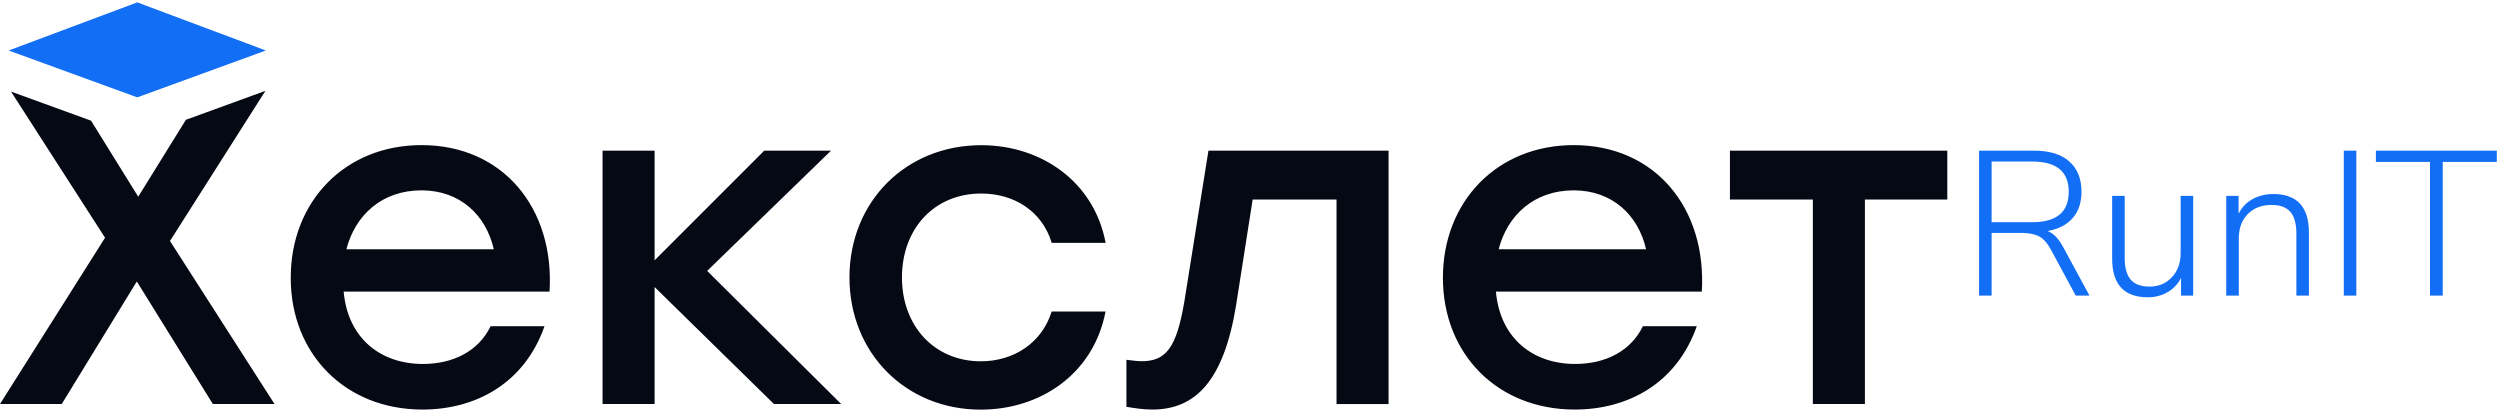
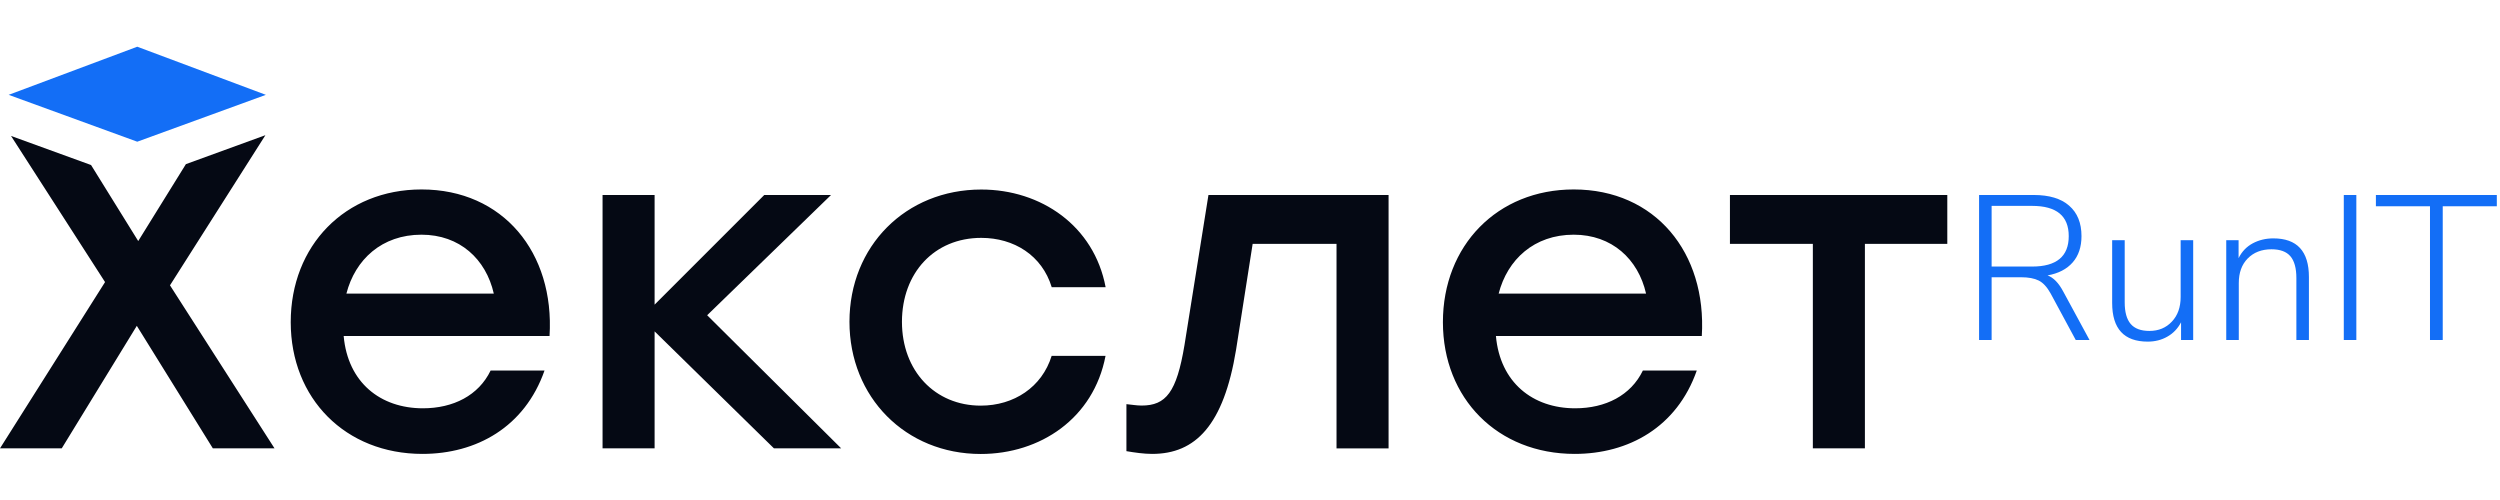
- <svg xmlns="http://www.w3.org/2000/svg" width="389" height="64" viewBox="0 0 389 64" fill="none">
+ <svg xmlns="http://www.w3.org/2000/svg" width="250" height="50" viewBox="0 0 389 64" fill="none">
  <path d="M41.298 14.135L28.926 18.64L21.507 30.608L14.169 18.778L1.716 14.251L16.346 36.99L0 62.863H9.607L21.288 43.798L33.119 62.863H42.715L26.449 37.497L41.298 14.135ZM53.9 38.787C55.26 33.488 59.418 29.618 65.581 29.618C71.537 29.618 75.615 33.419 76.836 38.787H53.9ZM65.593 22.579C53.693 22.579 45.237 31.323 45.237 43.222C45.237 55.122 53.762 63.727 65.731 63.727C74.117 63.727 81.639 59.569 84.727 50.756H76.34C74.474 54.627 70.534 56.631 65.8 56.631C59.199 56.631 54.119 52.622 53.474 45.377H85.51C86.305 32.406 78.276 22.579 65.593 22.579ZM129.307 23.443H118.917L101.856 40.504V23.443H93.758V62.863H101.856V44.662L120.426 62.863H130.886L110.035 42.151L129.307 23.443ZM152.681 30.113C157.772 30.113 162.138 32.832 163.647 37.785H172.034C170.237 28.247 162 22.591 152.681 22.591C140.931 22.591 132.176 31.403 132.176 43.165C132.176 54.915 140.919 63.739 152.6 63.739C161.85 63.739 170.156 58.221 172.022 48.475H163.636C162.127 53.348 157.761 56.217 152.6 56.217C145.504 56.217 140.343 50.837 140.343 43.165C140.355 35.562 145.377 30.113 152.681 30.113ZM184.302 46.816C183.081 54.131 181.434 56.205 177.632 56.205C176.849 56.205 176.054 56.055 175.271 55.986V63.301C176.561 63.52 177.989 63.727 179.28 63.727C186.018 63.727 190.396 59.281 192.331 47.531L194.912 31.046H207.963V62.875H216.062V23.443H188.034L184.302 46.816ZM233.191 38.787C234.551 33.488 238.709 29.618 244.872 29.618C250.816 29.618 254.906 33.419 256.127 38.787H233.191ZM244.872 22.579C232.972 22.579 224.517 31.323 224.517 43.222C224.517 55.122 233.041 63.727 245.022 63.727C253.408 63.727 260.93 59.569 264.018 50.756H255.631C253.765 54.627 249.826 56.631 245.091 56.631C238.502 56.631 233.41 52.622 232.765 45.377H264.801C265.584 32.406 257.555 22.579 244.872 22.579ZM290.179 23.443H269.178V31.046H282.08V62.863H290.179V31.046H303V23.443H290.179Z" fill="#050914" />
  <path d="M41.366 7.857L21.357 0.369L1.347 7.857L21.357 15.149L41.366 7.857Z" fill="#136EF6" />
  <path d="M307.944 46V23.44H316.456C318.867 23.44 320.701 23.995 321.96 25.104C323.24 26.213 323.88 27.792 323.88 29.84C323.88 31.525 323.421 32.891 322.504 33.936C321.587 34.981 320.285 35.653 318.6 35.952C319.517 36.293 320.328 37.125 321.032 38.448L325.128 46H322.984L319.08 38.768C318.525 37.765 317.907 37.093 317.224 36.752C316.541 36.411 315.624 36.24 314.472 36.24H309.896V46H307.944ZM309.896 34.576H316.2C319.997 34.576 321.896 32.997 321.896 29.84C321.896 26.704 319.997 25.136 316.2 25.136H309.896V34.576ZM334.188 46.256C330.498 46.256 328.652 44.251 328.652 40.24V30.48H330.604V40.144C330.604 41.659 330.914 42.779 331.532 43.504C332.151 44.229 333.122 44.592 334.444 44.592C335.874 44.592 337.036 44.112 337.932 43.152C338.85 42.192 339.308 40.912 339.308 39.312V30.48H341.26V46H339.372V43.248C338.86 44.229 338.146 44.976 337.228 45.488C336.332 46 335.319 46.256 334.188 46.256ZM346.404 46V30.48H348.324V33.264C348.836 32.24 349.572 31.472 350.532 30.96C351.492 30.448 352.558 30.192 353.732 30.192C357.422 30.192 359.268 32.197 359.268 36.208V46H357.316V36.368C357.316 34.832 357.006 33.701 356.388 32.976C355.769 32.251 354.788 31.888 353.444 31.888C351.908 31.888 350.67 32.368 349.732 33.328C348.814 34.267 348.356 35.536 348.356 37.136V46H346.404ZM364.694 46V23.44H366.646V46H364.694ZM378.106 46V25.2H369.69V23.44H388.506V25.2H380.09V46H378.106Z" fill="#136EF6" />
</svg>
